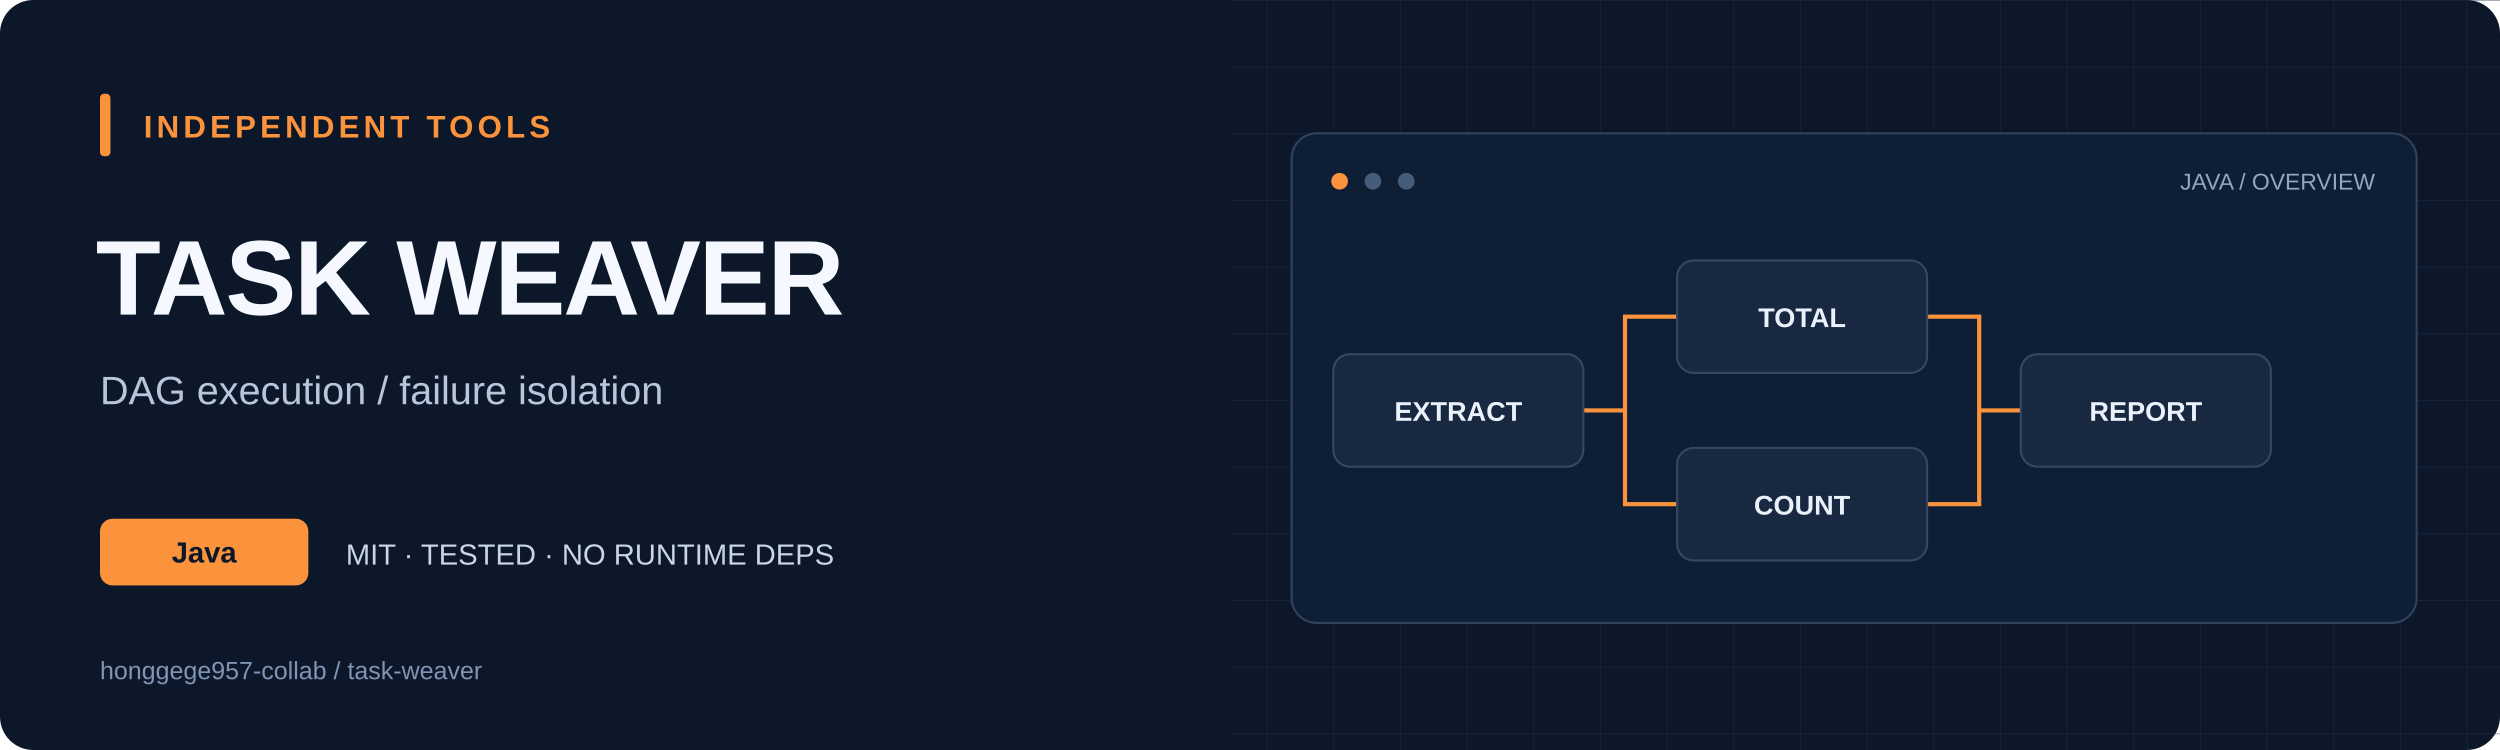
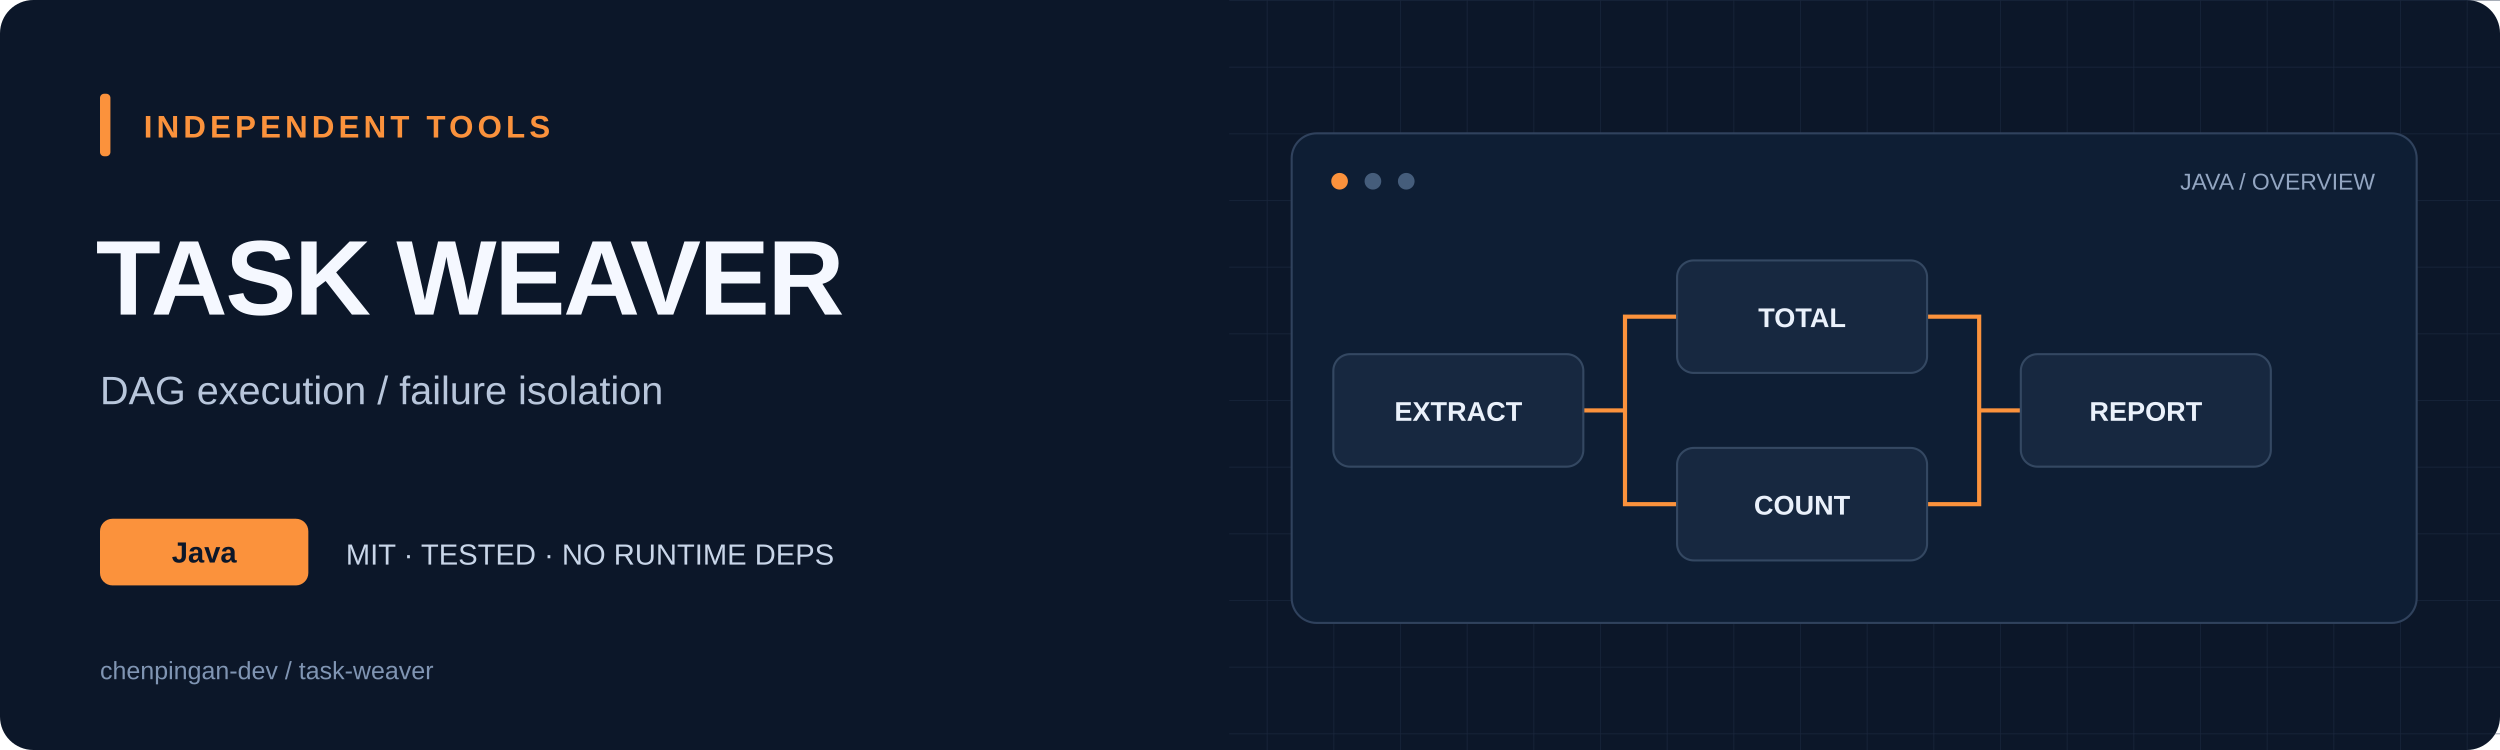
<svg xmlns="http://www.w3.org/2000/svg" width="1200" height="360" viewBox="0 0 1200 360" role="img" aria-label="TASK WEAVER Java project">
  <defs>
    <pattern id="grid" width="32" height="32" patternUnits="userSpaceOnUse">
      <path d="M32 0H0V32" fill="none" stroke="#24324a" stroke-width="0.7" />
    </pattern>
  </defs>
  <rect width="1200" height="360" rx="16" fill="#0c1729" />
  <rect x="590" width="610" height="360" fill="url(#grid)" opacity="0.55" />
  <g font-family="Microsoft YaHei,Segoe UI,Arial,sans-serif">
    <rect x="48" y="45" width="5" height="30" rx="2" fill="#fb923c" />
    <text x="69" y="66" fill="#fb923c" font-size="15" font-weight="700" letter-spacing="2">INDEPENDENT TOOLS</text>
    <text x="46" y="151" fill="#f5f8ff" font-size="51" font-weight="800" letter-spacing="-1">TASK WEAVER</text>
    <text x="48" y="194" fill="#b8c6db" font-size="19">DAG execution / failure isolation</text>
    <rect x="48" y="249" width="100" height="32" rx="6" fill="#fb923c" />
    <text x="98" y="270" text-anchor="middle" fill="#0c1729" font-size="14" font-weight="700">Java</text>
    <text x="166" y="271" fill="#c9d6e9" font-size="14">MIT · TESTED · NO RUNTIME DEPS</text>
-     <text x="48" y="326" fill="#8095b3" font-size="12">honggege957-collab / task-weaver</text>
+     <text x="48" y="326" fill="#8095b3" font-size="12">chenpingan-dev / task-weaver</text>
    <rect x="620" y="64" width="540" height="235" rx="12" fill="#0e1e34" stroke="#30425d" />
    <circle cx="643" cy="87" r="4" fill="#fb923c" />
    <circle cx="659" cy="87" r="4" fill="#455d7b" />
    <circle cx="675" cy="87" r="4" fill="#455d7b" />
    <text x="1140" y="91" text-anchor="end" fill="#93a6c2" font-size="11">JAVA / OVERVIEW</text>
    <g transform="translate(640 125)">
      <g stroke="#fb923c" stroke-width="2" fill="none">
        <path d="M120 72 H140 V27 H165 M140 72 V117 H165 M285 27 H310 V72 H330 M285 117 H310 V72" />
      </g>
      <rect x="0" y="45" width="120" height="54" rx="8" fill="#172840" stroke="#344862" />
      <text x="60.0" y="77" text-anchor="middle" fill="#eaf1fb" font-size="13" font-weight="700">EXTRACT</text>
      <rect x="165" y="0" width="120" height="54" rx="8" fill="#172840" stroke="#344862" />
      <text x="225.0" y="32" text-anchor="middle" fill="#eaf1fb" font-size="13" font-weight="700">TOTAL</text>
      <rect x="165" y="90" width="120" height="54" rx="8" fill="#172840" stroke="#344862" />
      <text x="225.0" y="122" text-anchor="middle" fill="#eaf1fb" font-size="13" font-weight="700">COUNT</text>
      <rect x="330" y="45" width="120" height="54" rx="8" fill="#172840" stroke="#344862" />
      <text x="390.0" y="77" text-anchor="middle" fill="#eaf1fb" font-size="13" font-weight="700">REPORT</text>
    </g>
  </g>
</svg>
